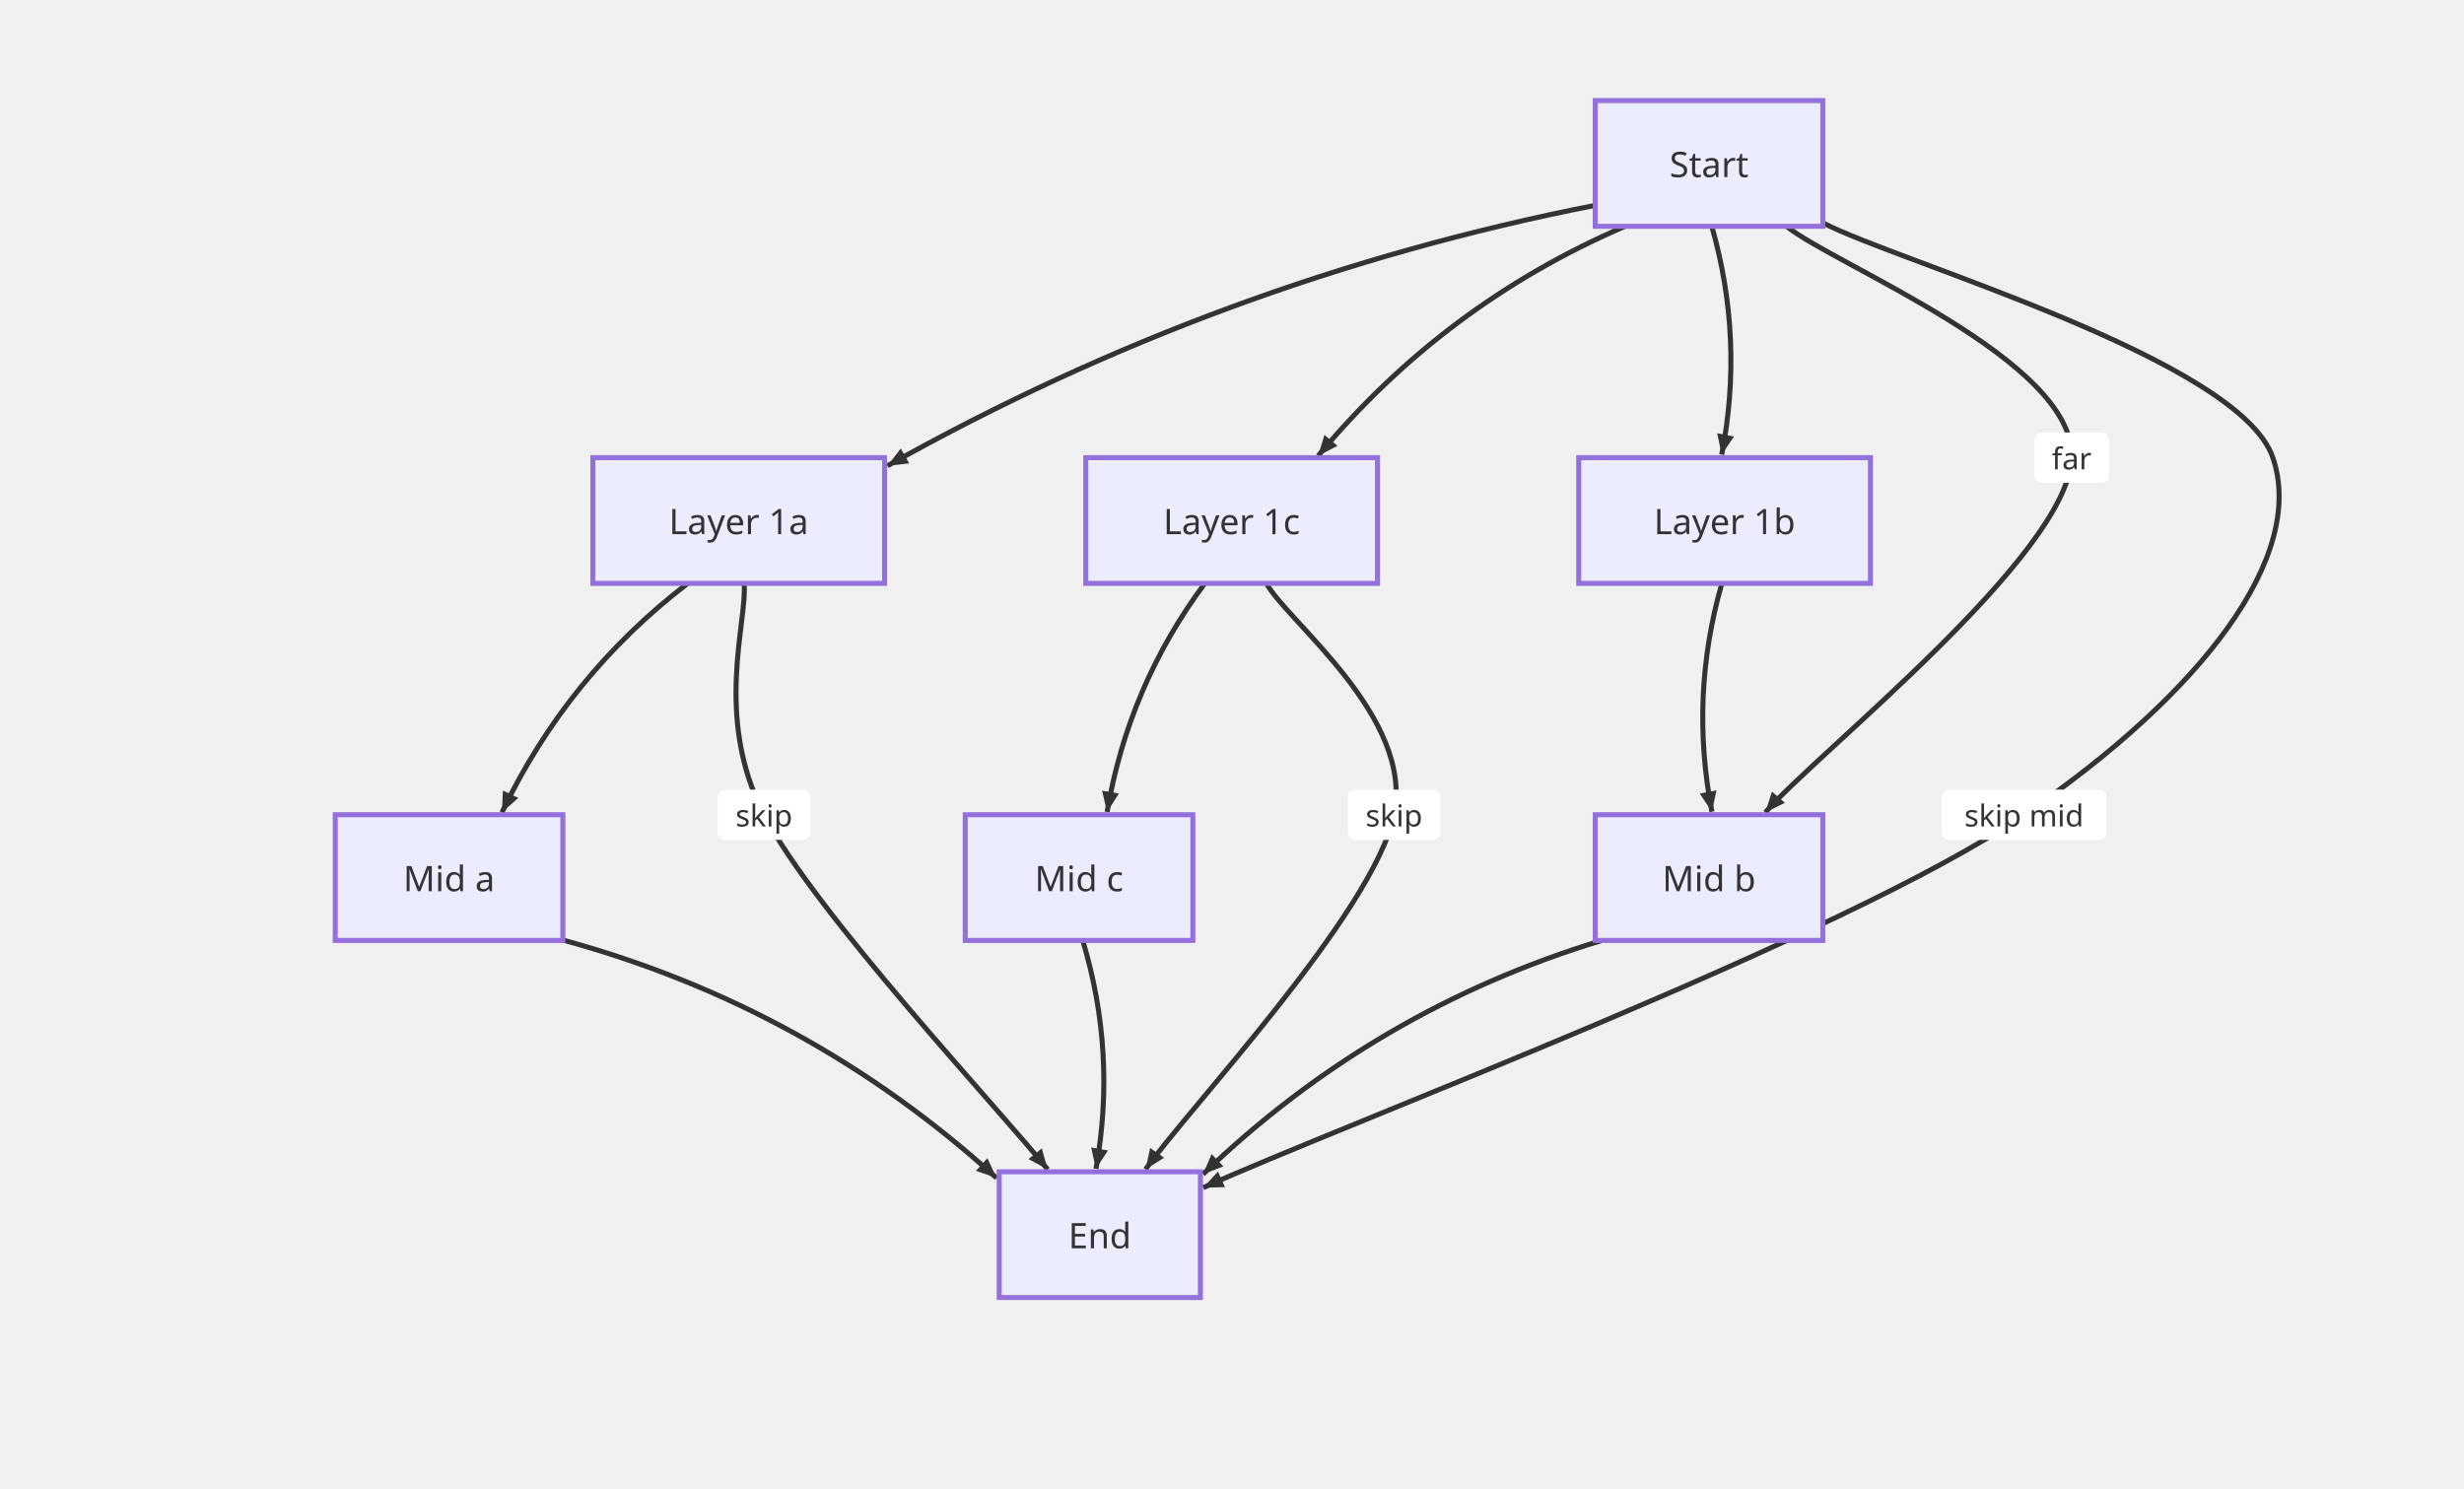
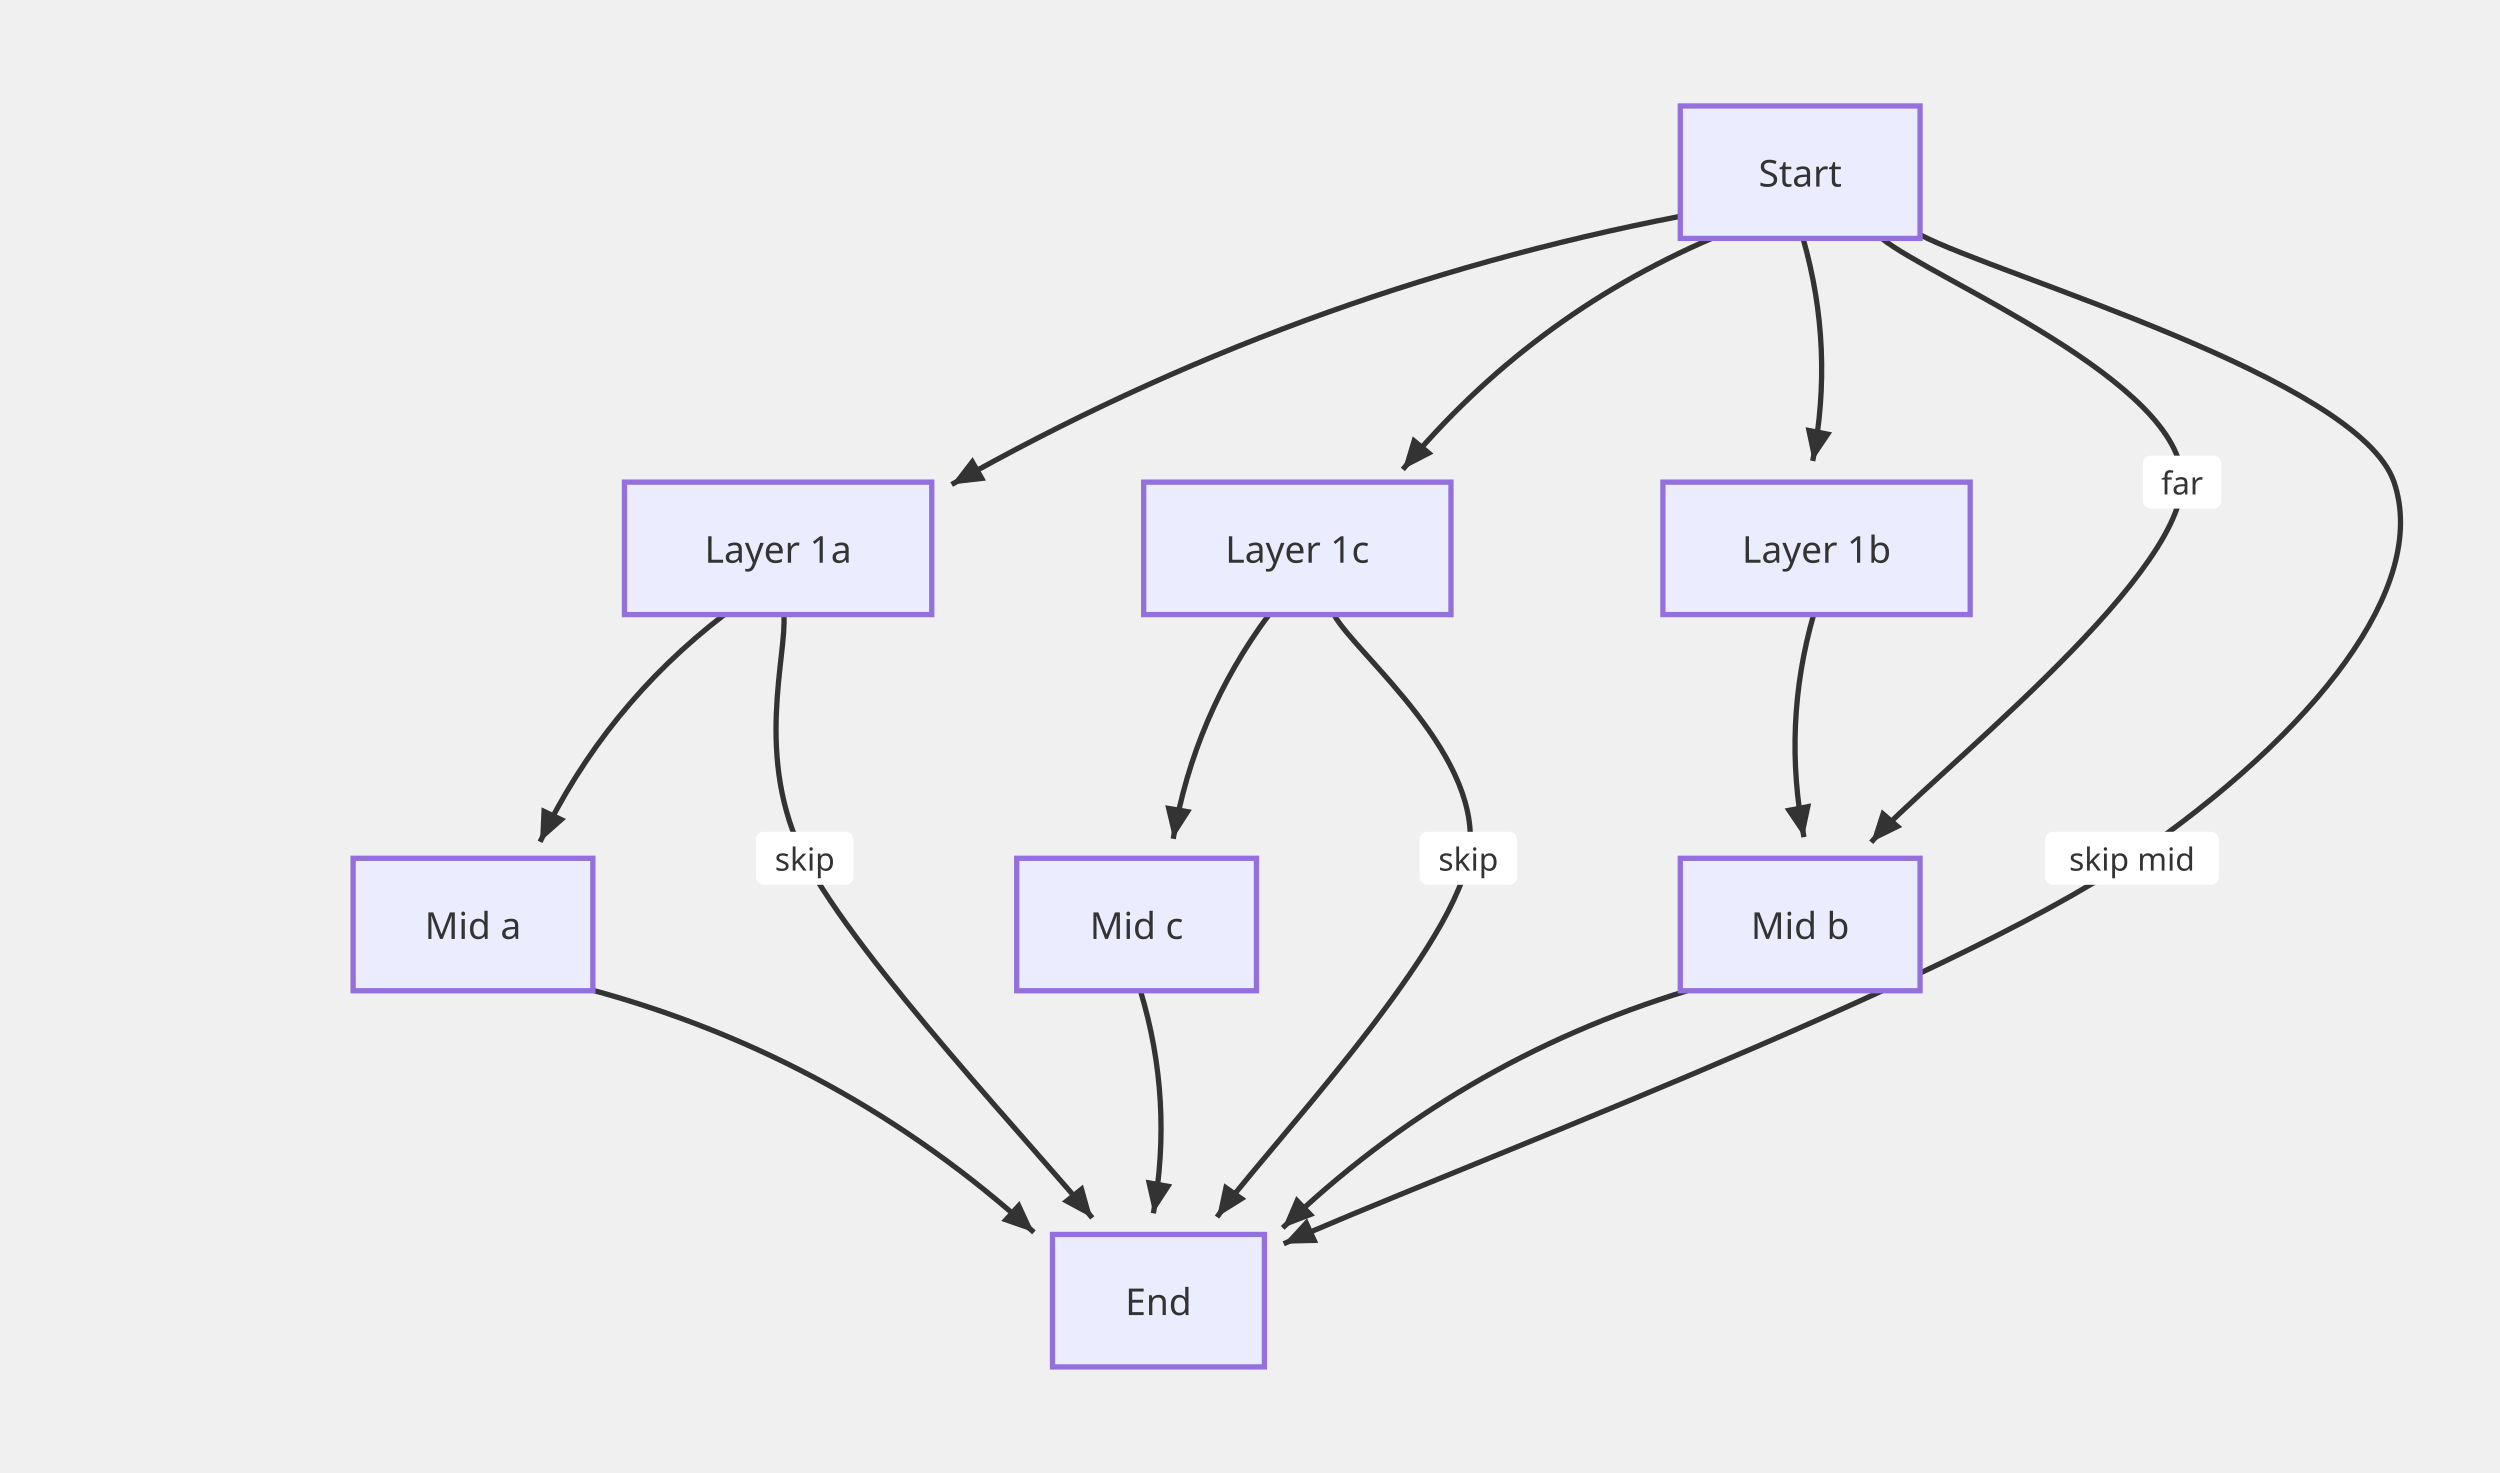
- <svg xmlns="http://www.w3.org/2000/svg" width="979.733" height="592" viewBox="0 0 979.733 592">
+ <svg xmlns="http://www.w3.org/2000/svg" width="943.733" height="556" viewBox="0 0 943.733 556">
  <defs>
-     <marker id="arrowhead" markerWidth="8" markerHeight="6.8" refX="8" refY="3.4" orient="auto" markerUnits="userSpaceOnUse">
-       <polygon class="arrowhead" points="0 0, 8 3.4, 0 6.8" />
+     <marker id="arrowhead" markerWidth="12" markerHeight="10.2" refX="12" refY="5.1" orient="auto" markerUnits="userSpaceOnUse">
+       <polygon class="arrowhead" points="0 0, 12 5.1, 0 10.2" />
    </marker>
  </defs>
  <style>
:root {
  --mermoid-background: #ffffff;
  --mermoid-edge-label-bg: #ffffff;
  --mermoid-font-family: sans-serif;
  --mermoid-font-size: 14px;
  --mermoid-line: #333;
  --mermoid-main-bkg: #ECECFF;
  --mermoid-node-border: #9370DB;
  --mermoid-note-bg: #ffffcc;
  --mermoid-note-border: #333333;
  --mermoid-note-text: #333333;
  --mermoid-primary: #1f77b4;
  --mermoid-primary-border: #1a5a8a;
  --mermoid-primary-text: #333;
  --mermoid-secondary: #ffffde;
  --mermoid-secondary-border: #aaaa33;
  --mermoid-secondary-text: #333;
  --mermoid-tertiary: #f4f4f4;
  --mermoid-tertiary-border: #cccccc;
  --mermoid-tertiary-text: #333;
  --mermoid-text: #333;
}
.node-shape {
  fill: #ECECFF;
  stroke: #9370DB;
  stroke-width: 2;
}
.node-label {
  fill: #333;
  font-family: sans-serif;
  font-size: 14px;
}
.edge-line {
  stroke: #333;
  stroke-width: 2;
}
.edge-label {
  fill: #333;
  font-family: sans-serif;
  font-size: 12px;
}
.edge-label-bg {
  fill: #ffffff;
}
.note-rect {
  fill: #ffffcc;
  stroke: #333333;
  stroke-width: 1;
  stroke-dasharray: 4,2;
}
.note-text {
  fill: #333333;
  font-family: sans-serif;
  font-size: 12px;
}
.note-connector {
  stroke: #333333;
  stroke-width: 1;
  stroke-dasharray: 4,2;
}
.subgraph-rect {
  fill: none;
  stroke: #9370DB;
  stroke-width: 1;
  stroke-dasharray: 6,3;
}
.subgraph-label {
  fill: #333;
  font-family: sans-serif;
  font-size: 14px;
}
.edge-thick .edge-line {
  stroke-width: 3;
}
.edge-dotted .edge-line {
  stroke-dasharray: 5,5;
}
.edge-dotted-open .edge-line {
  stroke-dasharray: 5,5;
}
.arrowhead {
  fill: #333;
}
.start-end .node-shape {
  fill: #333;
  stroke: #333;
}
</style>
  <g class="edge edge-arrow" id="edge-Start-L1-0" data-from="Start" data-to="L1">
-     <path class="edge-line" d="M634.301,81.654 Q485.291,110.923 352.859,185.239" fill="none" marker-end="url(#arrowhead)" />
+     <path class="edge-line" d="M634.301,81.654 Q488.481,109.749 359.241,182.89" fill="none" marker-end="url(#arrowhead)" />
  </g>
  <g class="edge edge-arrow" id="edge-Start-L2-0" data-from="Start" data-to="L2">
-     <path class="edge-line" d="M680.64,90 Q693.512,134.926 684.592,180.801" fill="none" marker-end="url(#arrowhead)" />
+     <path class="edge-line" d="M680.64,90 Q692.549,131.565 684.297,174.008" fill="none" marker-end="url(#arrowhead)" />
  </g>
  <g class="edge edge-arrow" id="edge-Start-L3-0" data-from="Start" data-to="L3">
-     <path class="edge-line" d="M646.133,90 Q574.169,120.998 524.113,181.281" fill="none" marker-end="url(#arrowhead)" />
+     <path class="edge-line" d="M646.133,90 Q577.38,119.615 529.558,177.208" fill="none" marker-end="url(#arrowhead)" />
  </g>
  <g class="edge edge-arrow" id="edge-L1-M1-0" data-from="L1" data-to="M1">
-     <path class="edge-line" d="M273.454,232 Q225.592,268.67 199.586,323.068" fill="none" marker-end="url(#arrowhead)" />
+     <path class="edge-line" d="M273.454,232 Q228.367,266.543 203.869,317.787" fill="none" marker-end="url(#arrowhead)" />
  </g>
  <g class="edge edge-arrow" id="edge-L2-M2-0" data-from="L2" data-to="M2">
-     <path class="edge-line" d="M684.645,232 Q671.772,276.926 680.692,322.801" fill="none" marker-end="url(#arrowhead)" />
+     <path class="edge-line" d="M684.645,232 Q672.735,273.565 680.987,316.008" fill="none" marker-end="url(#arrowhead)" />
  </g>
  <g class="edge edge-arrow" id="edge-L3-M3-0" data-from="L3" data-to="M3">
-     <path class="edge-line" d="M479.05,232 Q448.72,272.787 440.206,322.897" fill="none" marker-end="url(#arrowhead)" />
+     <path class="edge-line" d="M479.05,232 Q450.807,269.981 442.878,316.644" fill="none" marker-end="url(#arrowhead)" />
  </g>
  <g class="edge edge-arrow" id="edge-M1-End-0" data-from="M1" data-to="End">
-     <path class="edge-line" d="M223.801,373.832 Q321.385,400.457 396.255,468.471" fill="none" marker-end="url(#arrowhead)" />
+     <path class="edge-line" d="M223.801,373.832 Q318.012,399.537 390.294,465.2" fill="none" marker-end="url(#arrowhead)" />
  </g>
  <g class="edge edge-arrow" id="edge-M2-End-0" data-from="M2" data-to="End">
-     <path class="edge-line" d="M636.903,374 Q546.469,401.446 478.342,466.946" fill="none" marker-end="url(#arrowhead)" />
+     <path class="edge-line" d="M636.903,374 Q549.815,400.43 484.209,463.507" fill="none" marker-end="url(#arrowhead)" />
  </g>
  <g class="edge edge-arrow" id="edge-M3-End-0" data-from="M3" data-to="End">
-     <path class="edge-line" d="M430.505,374 Q444.041,418.768 435.784,464.802" fill="none" marker-end="url(#arrowhead)" />
+     <path class="edge-line" d="M430.505,374 Q443.029,415.421 435.389,458.013" fill="none" marker-end="url(#arrowhead)" />
  </g>
  <g class="edge edge-arrow" id="edge-Start-End-0" data-from="Start" data-to="End">
-     <path class="edge-line" d="M724.801,88.616 C754.623,104.18 890.4,142.769 903.733,182 C917.066,221.231 875.69,275.612 804.801,324 C733.912,372.388 532.8,447.605 478.4,472.326" fill="none" marker-end="url(#arrowhead)" />
+     <path class="edge-line" d="M724.801,88.616 C754.623,104.18 890.4,142.769 903.733,182 C917.066,221.231 874.658,276.081 804.801,324 C734.944,371.919 537.959,445.261 484.59,469.513" fill="none" marker-end="url(#arrowhead)" />
    <rect class="edge-label-bg" x="772.001" y="314" width="65.6" height="20" rx="3" ry="3" />
    <text class="edge-label" x="804.801" y="324" text-anchor="middle" dominant-baseline="central">skip mid</text>
  </g>
  <g class="edge edge-arrow" id="edge-L1-End-0" data-from="L1" data-to="End">
-     <path class="edge-line" d="M295.884,232 C297.204,247.333 283.687,285.156 303.801,324 C323.916,362.844 397.777,441.552 416.572,465.063" fill="none" marker-end="url(#arrowhead)" />
+     <path class="edge-line" d="M295.884,232 C297.204,247.333 284.394,286.041 303.801,324 C323.208,361.959 394.238,437.126 412.326,459.751" fill="none" marker-end="url(#arrowhead)" />
    <rect class="edge-label-bg" x="285.401" y="314" width="36.8" height="20" rx="3" ry="3" />
    <text class="edge-label" x="303.801" y="324" text-anchor="middle" dominant-baseline="central">skip</text>
  </g>
  <g class="edge edge-arrow" id="edge-L3-End-0" data-from="L3" data-to="End">
-     <path class="edge-line" d="M503.53,232 C511.992,247.333 562.305,285.164 554.301,324 C546.298,362.836 471.975,441.514 455.51,465.017" fill="none" marker-end="url(#arrowhead)" />
+     <path class="edge-line" d="M503.53,232 C511.992,247.333 561.654,286.092 554.301,324 C546.948,361.908 475.226,436.873 459.411,459.448" fill="none" marker-end="url(#arrowhead)" />
    <rect class="edge-label-bg" x="535.901" y="314" width="36.8" height="20" rx="3" ry="3" />
    <text class="edge-label" x="554.301" y="324" text-anchor="middle" dominant-baseline="central">skip</text>
  </g>
  <g class="edge edge-arrow" id="edge-Start-M2-0" data-from="Start" data-to="M2">
-     <path class="edge-line" d="M710.359,90 C729.255,105.333 825.14,143.151 823.733,182 C822.326,220.849 722.222,299.576 701.92,323.092" fill="none" marker-end="url(#arrowhead)" />
+     <path class="edge-line" d="M710.359,90 C729.255,105.333 824.399,144.009 823.733,182 C823.067,219.991 725.925,295.287 706.363,317.945" fill="none" marker-end="url(#arrowhead)" />
    <rect class="edge-label-bg" x="808.933" y="172" width="29.6" height="20" rx="3" ry="3" />
    <text class="edge-label" x="823.733" y="182" text-anchor="middle" dominant-baseline="central">far</text>
  </g>
  <g class="node node-rect" id="node-Start">
    <rect class="node-shape" x="634.301" y="40" width="90.5" height="50" rx="0" ry="0" />
    <text class="node-label" x="679.551" y="65" text-anchor="middle" dominant-baseline="central">Start</text>
  </g>
  <g class="node node-rect" id="node-L1">
    <rect class="node-shape" x="235.733" y="182" width="116" height="50" rx="0" ry="0" />
    <text class="node-label" x="293.733" y="207" text-anchor="middle" dominant-baseline="central">Layer 1a</text>
  </g>
  <g class="node node-rect" id="node-L3">
    <rect class="node-shape" x="431.733" y="182" width="116" height="50" rx="0" ry="0" />
    <text class="node-label" x="489.733" y="207" text-anchor="middle" dominant-baseline="central">Layer 1c</text>
  </g>
  <g class="node node-rect" id="node-L2">
    <rect class="node-shape" x="627.733" y="182" width="116" height="50" rx="0" ry="0" />
    <text class="node-label" x="685.733" y="207" text-anchor="middle" dominant-baseline="central">Layer 1b</text>
  </g>
  <g class="node node-rect" id="node-M1">
    <rect class="node-shape" x="133.301" y="324" width="90.5" height="50" rx="0" ry="0" />
    <text class="node-label" x="178.551" y="349" text-anchor="middle" dominant-baseline="central">Mid a</text>
  </g>
  <g class="node node-rect" id="node-M3">
    <rect class="node-shape" x="383.801" y="324" width="90.5" height="50" rx="0" ry="0" />
    <text class="node-label" x="429.051" y="349" text-anchor="middle" dominant-baseline="central">Mid c</text>
  </g>
  <g class="node node-rect" id="node-M2">
    <rect class="node-shape" x="634.301" y="324" width="90.5" height="50" rx="0" ry="0" />
    <text class="node-label" x="679.551" y="349" text-anchor="middle" dominant-baseline="central">Mid b</text>
  </g>
  <g class="node node-rect" id="node-End">
    <rect class="node-shape" x="397.307" y="466" width="80" height="50" rx="0" ry="0" />
    <text class="node-label" x="437.307" y="491" text-anchor="middle" dominant-baseline="central">End</text>
  </g>
</svg>
